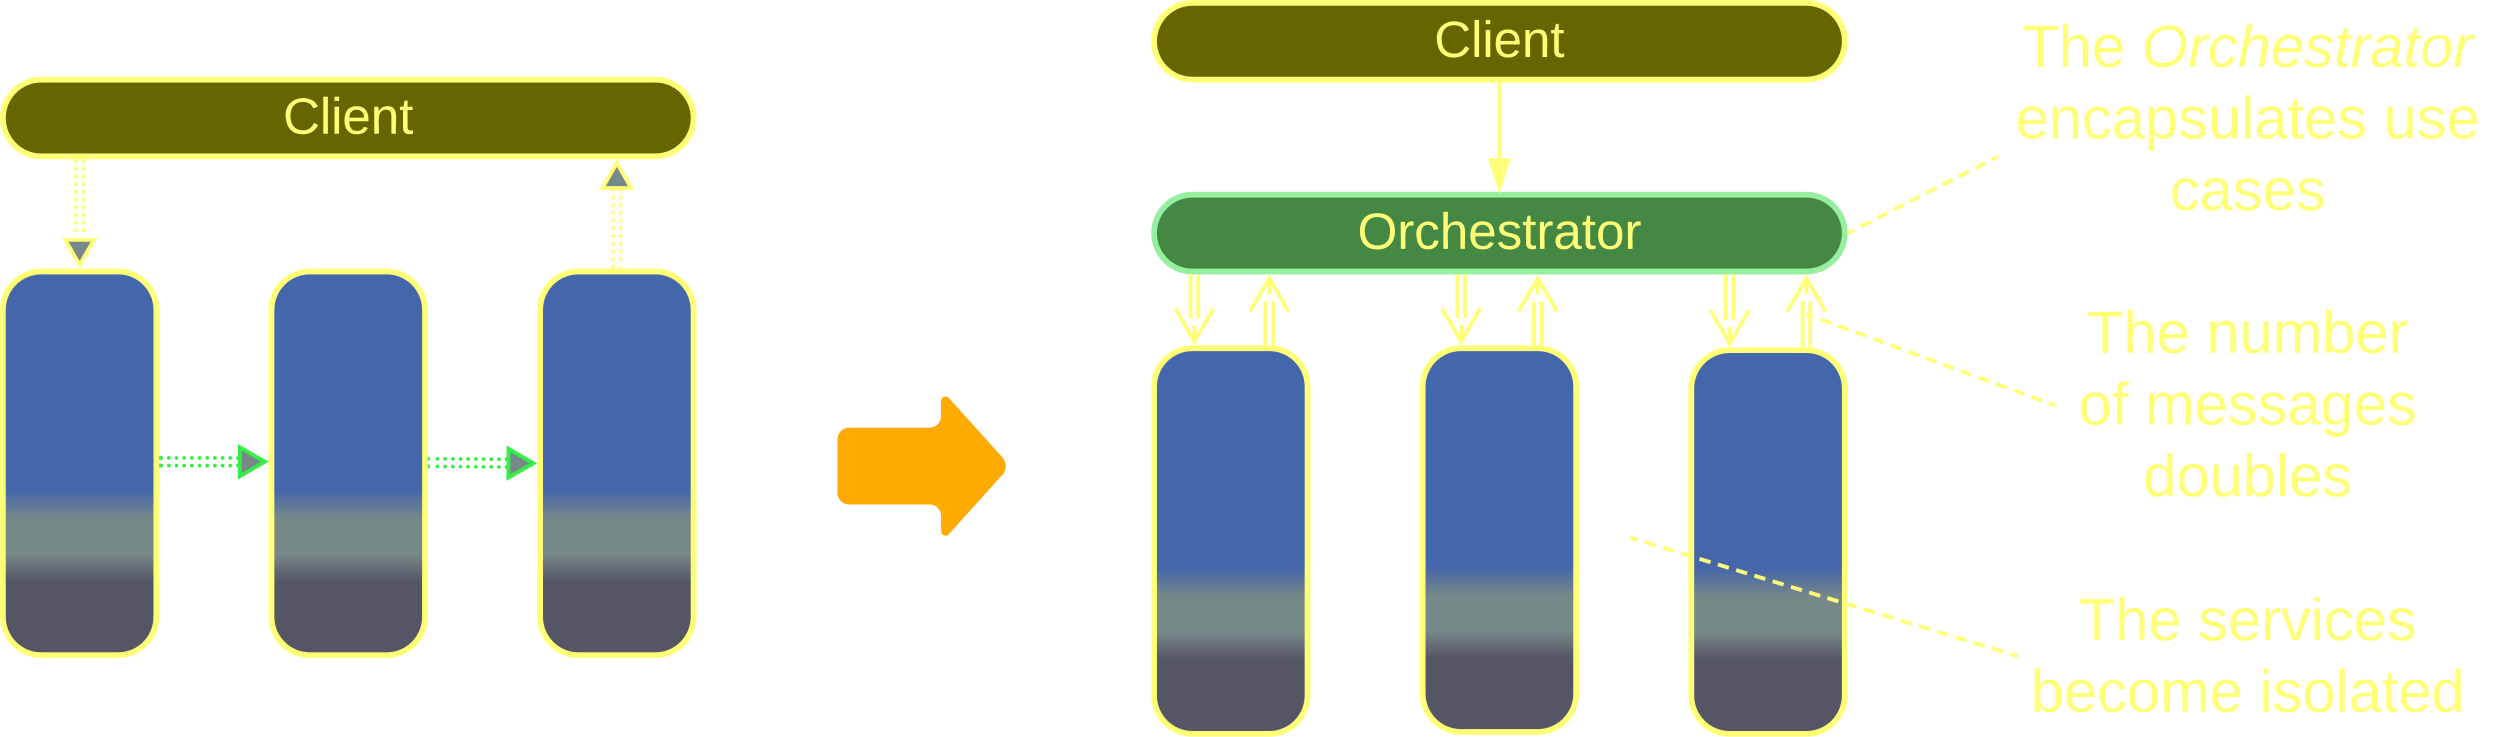
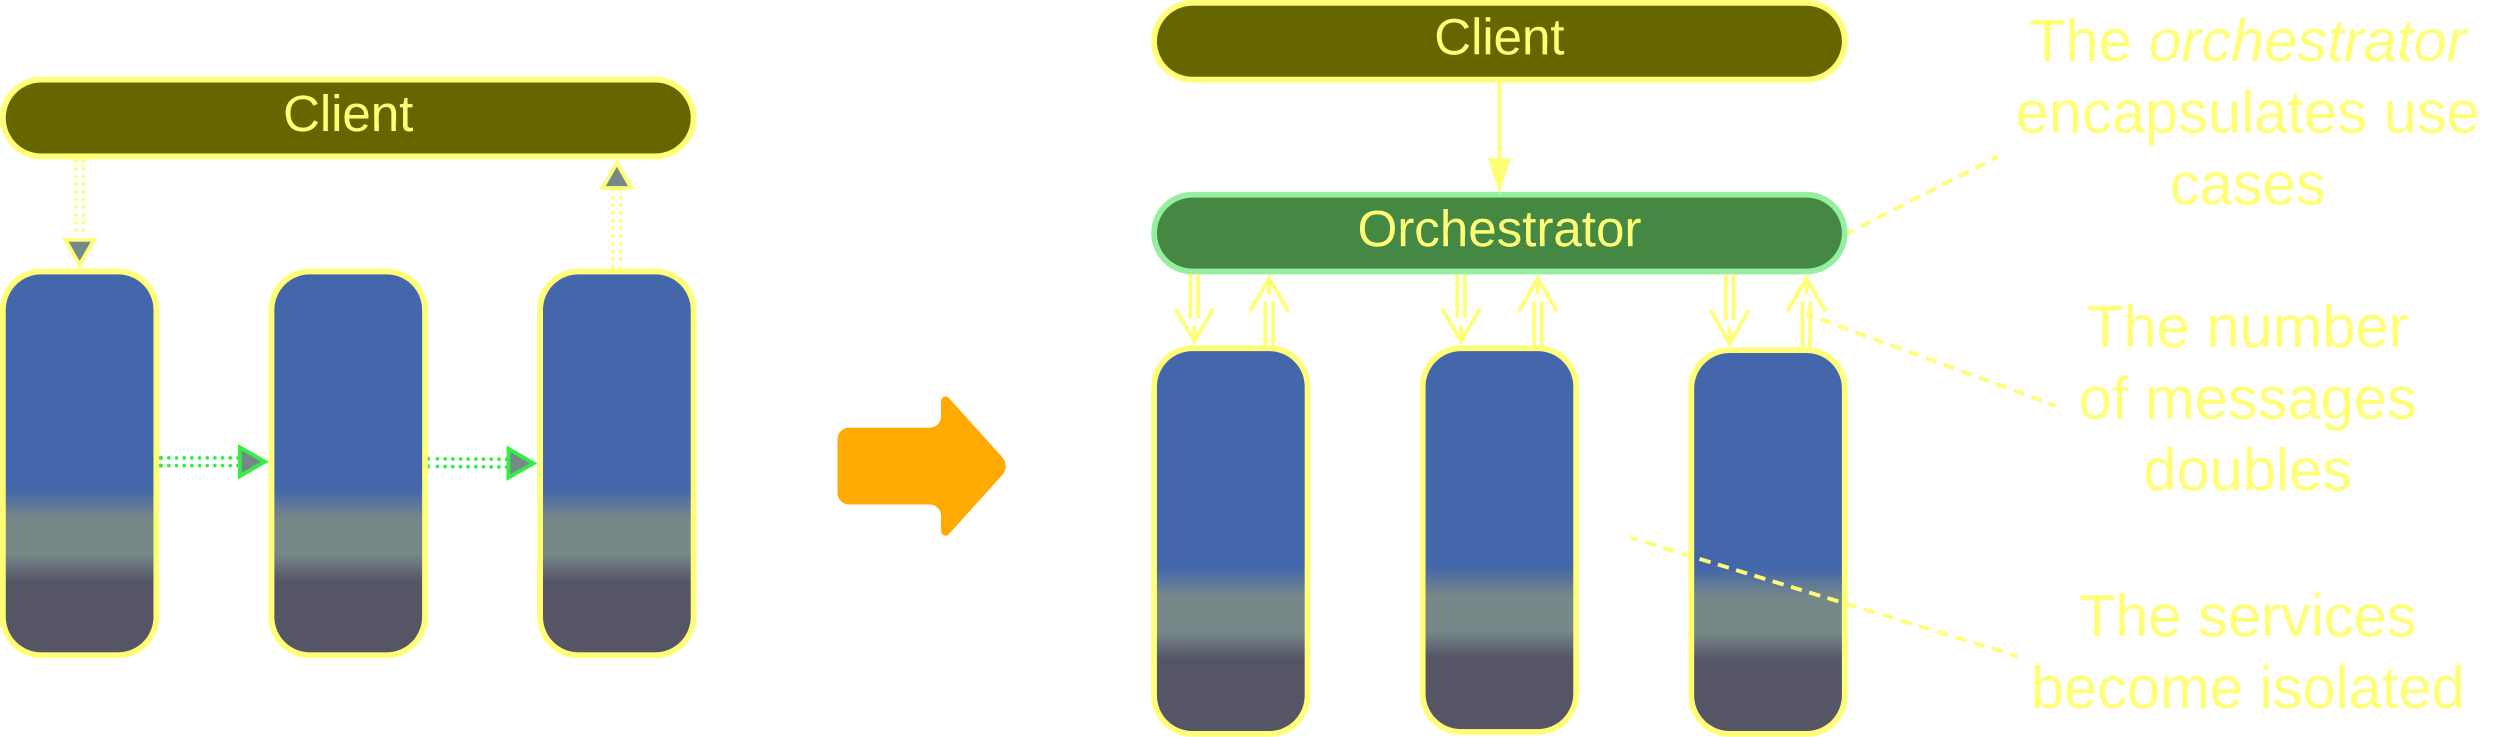
<svg xmlns="http://www.w3.org/2000/svg" xmlns:ns1="lucid" xmlns:xlink="http://www.w3.org/1999/xlink" width="1303" height="384">
  <g transform="translate(-158.5 -418.5)" ns1:page-tab-id="0_0">
    <path d="M595 647.42a6 6 0 0 1 6-6h42a6 6 0 0 0 6-6v-8a2.3 2.3 0 0 1 4-1.54l28 31.08a6.67 6.67 0 0 1 0 8.92l-28 31.08a2.3 2.3 0 0 1-4-1.54v-8a6 6 0 0 0-6-6h-42a6 6 0 0 1-6-6z" fill="#fa0" />
-     <path d="M1200 426a6 6 0 0 1 6-6h248a6 6 0 0 1 6 6v108a6 6 0 0 1-6 6h-248a6 6 0 0 1-6-6z" stroke="#ff7" stroke-opacity="0" stroke-width="3" fill="#788" fill-opacity="0" />
-     <use xlink:href="#a" transform="matrix(1,0,0,1,1205,425) translate(7.641975 28.32639)" />
-     <use xlink:href="#b" transform="matrix(1,0,0,1,1205,425) translate(69.77778 28.32639)" />
-     <use xlink:href="#c" transform="matrix(1,0,0,1,1205,425) translate(4.055556 65.65972)" />
-     <use xlink:href="#d" transform="matrix(1,0,0,1,1205,425) translate(195.821 65.65972)" />
-     <use xlink:href="#e" transform="matrix(1,0,0,1,1205,425) translate(84.38272 102.9931)" />
+     <path d="M1200 426a6 6 0 0 1 6-6h248a6 6 0 0 1 6 6v108a6 6 0 0 1-6 6h-248a6 6 0 0 1-6-6z" fill="none" />
+     <use xlink:href="#a" transform="matrix(1,0,0,1,1205,425) translate(11.09877 25.31858)" />
+     <use xlink:href="#b" transform="matrix(1,0,0,1,1205,425) translate(73.23457 25.31858)" />
+     <use xlink:href="#c" transform="matrix(1,0,0,1,1205,425) translate(4.055556 62.65191)" />
+     <use xlink:href="#d" transform="matrix(1,0,0,1,1205,425) translate(195.821 62.65191)" />
+     <use xlink:href="#e" transform="matrix(1,0,0,1,1205,425) translate(84.38272 99.98524)" />
    <path d="M160 580a20 20 0 0 1 20-20h40a20 20 0 0 1 20 20v160a20 20 0 0 1-20 20h-40a20 20 0 0 1-20-20z" stroke="#ff7" stroke-width="3" fill="url(#f)" />
    <path d="M300 580a20 20 0 0 1 20-20h40a20 20 0 0 1 20 20v160a20 20 0 0 1-20 20h-40a20 20 0 0 1-20-20z" stroke="#ff7" stroke-width="3" fill="url(#g)" />
    <path d="M440 580a20 20 0 0 1 20-20h40a20 20 0 0 1 20 20v160a20 20 0 0 1-20 20h-40a20 20 0 0 1-20-20z" stroke="#ff7" stroke-width="3" fill="url(#h)" />
    <path d="M281.5 661.18a1 1 0 0 1 1-1 1 1 0 0 1 1 1 1 1 0 0 1-1 1 1 1 0 0 1-1-1v-.02m-4 .02a1 1 0 0 1 1-1 1 1 0 0 1 1 1 1 1 0 0 1-1 1 1 1 0 0 1-1-1v-.02m-4 .02a1 1 0 0 1 1-1 1 1 0 0 1 1 1 1 1 0 0 1-1 1 1 1 0 0 1-1-1v-.02m-4 .02a1 1 0 0 1 1-1 1 1 0 0 1 1 1 1 1 0 0 1-1 1 1 1 0 0 1-1-1v-.02m-4 .02a1 1 0 0 1 1-1 1 1 0 0 1 1 1 1 1 0 0 1-1 1 1 1 0 0 1-1-1v-.02m-4 .02a1 1 0 0 1 1-1 1 1 0 0 1 1 1 1 1 0 0 1-1 1 1 1 0 0 1-1-1v-.02m-4 .02a1 1 0 0 1 1-1 1 1 0 0 1 1 1 1 1 0 0 1-1 1 1 1 0 0 1-1-1v-.02m-4 .02a1 1 0 0 1 1-1 1 1 0 0 1 1 1 1 1 0 0 1-1 1 1 1 0 0 1-1-1v-.02m-4 .02a1 1 0 0 1 1-1 1 1 0 0 1 1 1 1 1 0 0 1-1 1 1 1 0 0 1-1-1v-.02m-4 .02a1 1 0 0 1 1-1 1 1 0 0 1 1 1 1 1 0 0 1-1 1 1 1 0 0 1-1-1v-.02m-4 .02a1 1 0 0 1 1-1 1 1 0 0 1 1 1 1 1 0 0 1-1 1 1 1 0 0 1-1-1v-.02M281.5 657.18a1 1 0 0 1 1-1 1 1 0 0 1 1 1 1 1 0 0 1-1 1 1 1 0 0 1-1-1v-.02m-4 .02a1 1 0 0 1 1-1 1 1 0 0 1 1 1 1 1 0 0 1-1 1 1 1 0 0 1-1-1v-.02m-4 .02a1 1 0 0 1 1-1 1 1 0 0 1 1 1 1 1 0 0 1-1 1 1 1 0 0 1-1-1v-.02m-4 .02a1 1 0 0 1 1-1 1 1 0 0 1 1 1 1 1 0 0 1-1 1 1 1 0 0 1-1-1v-.02m-4 .02a1 1 0 0 1 1-1 1 1 0 0 1 1 1 1 1 0 0 1-1 1 1 1 0 0 1-1-1v-.02m-4 .02a1 1 0 0 1 1-1 1 1 0 0 1 1 1 1 1 0 0 1-1 1 1 1 0 0 1-1-1v-.02m-4 .02a1 1 0 0 1 1-1 1 1 0 0 1 1 1 1 1 0 0 1-1 1 1 1 0 0 1-1-1v-.02m-4 .02a1 1 0 0 1 1-1 1 1 0 0 1 1 1 1 1 0 0 1-1 1 1 1 0 0 1-1-1v-.02m-4 .02a1 1 0 0 1 1-1 1 1 0 0 1 1 1 1 1 0 0 1-1 1 1 1 0 0 1-1-1v-.02m-4 .02a1 1 0 0 1 1-1 1 1 0 0 1 1 1 1 1 0 0 1-1 1 1 1 0 0 1-1-1v-.02m-4 .02a1 1 0 0 1 1-1 1 1 0 0 1 1 1 1 1 0 0 1-1 1 1 1 0 0 1-1-1v-.02" fill="#3e4" />
    <path d="M296.5 659.17l-13 7.5v-15z" stroke="#3e4" stroke-width="2" fill="#788" />
    <path d="M242.53 662.14h-1.03v-1.95h1.03zM242.53 658.14h-1.03v-1.95h1.03z" stroke="#3e4" stroke-width=".05" fill="#3e4" />
    <path d="M421.5 661.9v-.02a1 1 0 0 1 1-1 1 1 0 0 1 1 1 1 1 0 0 1-1 1 1 1 0 0 1-1-1m-4-.02a1 1 0 0 1 1-1 1 1 0 0 1 1 1 1 1 0 0 1-1 1 1 1 0 0 1-1-1v-.02m-4 0v-.02a1 1 0 0 1 1-1 1 1 0 0 1 1 1 1 1 0 0 1-1 1 1 1 0 0 1-1-1m-4-.02a1 1 0 0 1 1-1 1 1 0 0 1 1 1 1 1 0 0 1-1 1 1 1 0 0 1-1-1v-.02m-4 0a1 1 0 0 1 1-1 1 1 0 0 1 1 1 1 1 0 0 1-1 1 1 1 0 0 1-1-1v-.02m-4 0v-.02a1 1 0 0 1 1-1 1 1 0 0 1 1 1 1 1 0 0 1-1 1 1 1 0 0 1-1-1m-4-.02a1 1 0 0 1 1-1 1 1 0 0 1 1 1 1 1 0 0 1-1 1 1 1 0 0 1-1-1v-.02m-4 0v-.02a1 1 0 0 1 1-1 1 1 0 0 1 1 1 1 1 0 0 1-1 1 1 1 0 0 1-1-1m-4-.02a1 1 0 0 1 1-1 1 1 0 0 1 1 1 1 1 0 0 1-1 1 1 1 0 0 1-1-1v-.02m-4 0v-.02a1 1 0 0 1 1-1 1 1 0 0 1 1 1 1 1 0 0 1-1 1 1 1 0 0 1-1-1M421.52 657.9v-.02a1 1 0 0 1 1-1 1 1 0 0 1 1 1 1 1 0 0 1-1 1 1 1 0 0 1-1-1m-4-.02a1 1 0 0 1 1-1 1 1 0 0 1 1 1 1 1 0 0 1-1 1 1 1 0 0 1-1-1v-.02m-4 0v-.02a1 1 0 0 1 1-1 1 1 0 0 1 1 1 1 1 0 0 1-1 1 1 1 0 0 1-1-1m-4-.02a1 1 0 0 1 1-1 1 1 0 0 1 1 1 1 1 0 0 1-1 1 1 1 0 0 1-1-1m-4-.02a1 1 0 0 1 1-1 1 1 0 0 1 1 1 1 1 0 0 1-1 1 1 1 0 0 1-1-1v-.02m-4 0v-.02a1 1 0 0 1 1-1 1 1 0 0 1 1 1 1 1 0 0 1-1 1 1 1 0 0 1-1-1m-4-.02a1 1 0 0 1 1-1 1 1 0 0 1 1 1 1 1 0 0 1-1 1 1 1 0 0 1-1-1v-.02m-4 0v-.02a1 1 0 0 1 1-1 1 1 0 0 1 1 1 1 1 0 0 1-1 1 1 1 0 0 1-1-1m-4-.02a1 1 0 0 1 1-1 1 1 0 0 1 1 1 1 1 0 0 1-1 1 1 1 0 0 1-1-1v-.02m-4 0v-.02a1 1 0 0 1 1-1 1 1 0 0 1 1 1 1 1 0 0 1-1 1 1 1 0 0 1-1-1" fill="#3e4" />
    <path d="M436.5 660l-13.05 7.4.12-15z" stroke="#3e4" stroke-width="2" fill="#788" />
    <path d="M382.52 660.6l-.02 1.96h-1v-1.95zM382.55 656.6l-.02 1.96h-1.03v-1.95z" stroke="#3e4" stroke-width=".05" fill="#3e4" />
    <path d="M760 620a20 20 0 0 1 20-20h40a20 20 0 0 1 20 20v161a20 20 0 0 1-20 20h-40a20 20 0 0 1-20-20z" stroke="#ff7" stroke-width="3" fill="url(#i)" />
    <path d="M900 620a20 20 0 0 1 20-20h40a20 20 0 0 1 20 20v160a20 20 0 0 1-20 20h-40a20 20 0 0 1-20-20z" stroke="#ff7" stroke-width="3" fill="url(#j)" />
    <path d="M1040 621a20 20 0 0 1 20-20h40a20 20 0 0 1 20 20v160a20 20 0 0 1-20 20h-40a20 20 0 0 1-20-20z" stroke="#ff7" stroke-width="3" fill="url(#k)" />
    <path d="M760 540a20 20 0 0 1 20-20h320a20 20 0 0 1 20 20 20 20 0 0 1-20 20H780a20 20 0 0 1-20-20z" stroke="#95ef9e" stroke-width="3" fill="#484" />
-     <use xlink:href="#l" transform="matrix(1,0,0,1,765,525) translate(101.042 23.20833)" />
+     <use xlink:href="#l" transform="matrix(1,0,0,1,765,525) translate(101.042 21.80208)" />
    <path d="M1122.4 539.55l2.55-1.3m3.4-1.75l5.13-2.6m3.4-1.74l5.12-2.6m3.4-1.74l5.12-2.6m3.4-1.75l5.13-2.6m3.4-1.74l5.12-2.6m3.4-1.74l5.13-2.62m3.4-1.74l5.12-2.6m3.4-1.74l5.12-2.6m3.4-1.74l2.57-1.3" stroke="#ff7" stroke-width="2" fill="none" />
    <path d="M1122.86 540.4l-1.44.74.1-1.14-.1-1.05.56-.28zM1200 501.1l-.47.23-.9-1.73 1.37-.7z" stroke="#ff7" stroke-width=".05" fill="#ff7" />
    <path d="M160 480a20 20 0 0 1 20-20h320a20 20 0 0 1 20 20 20 20 0 0 1-20 20H180a20 20 0 0 1-20-20z" stroke="#ff7" stroke-width="3" fill="#660" />
-     <use xlink:href="#m" transform="matrix(1,0,0,1,165,465) translate(141.042 23.20833)" />
+     <use xlink:href="#m" transform="matrix(1,0,0,1,165,465) translate(141.042 21.80208)" />
    <path d="M760 440a20 20 0 0 1 20-20h320a20 20 0 0 1 20 20 20 20 0 0 1-20 20H780a20 20 0 0 1-20-20z" stroke="#ff7" stroke-width="3" fill="#660" />
-     <use xlink:href="#m" transform="matrix(1,0,0,1,765,425) translate(141.042 23.20833)" />
+     <use xlink:href="#m" transform="matrix(1,0,0,1,765,425) translate(141.042 21.80208)" />
    <path d="M940 501v-38.5" stroke="#ff7" stroke-width="2" fill="none" />
    <path d="M940 516.26L935.37 502h9.26z" stroke="#ff7" stroke-width="2" fill="#ff7" />
    <path d="M940.98 462.53H939v-1.03H941z" stroke="#ff7" stroke-width=".05" fill="#ff7" />
    <path d="M779.02 584.34L779 562.5M783.02 584.34L783 562.5M791 579.17l-9.97 17.33-10-17.3m10 17.3V588" stroke="#ff7" stroke-width="2" fill="none" />
    <path d="M779.94 561.5h.03v1.03h-1.94v-1.18zM783.98 562.52h-1.95v-1.02h1.95z" stroke="#ff7" stroke-width=".05" fill="#ff7" />
-     <path d="M1210 726a6 6 0 0 1 6-6h228a6 6 0 0 1 6 6v69a6 6 0 0 1-6 6h-228a6 6 0 0 1-6-6z" stroke="#ff7" stroke-opacity="0" stroke-width="3" fill="#788" fill-opacity="0" />
-     <use xlink:href="#n" transform="matrix(1,0,0,1,1215,725) translate(26.98148 27.13889)" />
-     <use xlink:href="#o" transform="matrix(1,0,0,1,1215,725) translate(89.11728 27.13889)" />
-     <use xlink:href="#p" transform="matrix(1,0,0,1,1215,725) translate(1.919753 64.47222)" />
-     <use xlink:href="#q" transform="matrix(1,0,0,1,1215,725) translate(121.0926 64.47222)" />
+     <path d="M1210 726a6 6 0 0 1 6-6h228a6 6 0 0 1 6 6v69a6 6 0 0 1-6 6h-228a6 6 0 0 1-6-6z" fill="none" />
+     <use xlink:href="#n" transform="matrix(1,0,0,1,1215,725) translate(26.98148 25.17014)" />
+     <use xlink:href="#o" transform="matrix(1,0,0,1,1215,725) translate(89.11728 25.17014)" />
+     <use xlink:href="#p" transform="matrix(1,0,0,1,1215,725) translate(1.919753 62.50347)" />
+     <use xlink:href="#q" transform="matrix(1,0,0,1,1215,725) translate(121.0926 62.50347)" />
    <path d="M1009.1 699l2.86.9m3.8 1.15l5.73 1.75m3.8 1.17l5.7 1.74m3.8 1.18l5.73 1.75m3.8 1.16l5.72 1.74m3.8 1.17l5.72 1.76m3.8 1.16l5.72 1.75m3.8 1.17l5.7 1.74m3.82 1.17l5.7 1.75m3.82 1.16l5.7 1.75m3.82 1.18l5.7 1.75m3.82 1.16l5.7 1.74m3.82 1.17l5.7 1.75m3.82 1.17l5.7 1.75m3.82 1.16l5.72 1.75m3.8 1.17l5.72 1.75m3.8 1.16l5.72 1.75m3.8 1.18l5.72 1.75m3.8 1.16l5.72 1.74m3.8 1.16l5.72 1.75m3.8 1.17l5.72 1.75m3.8 1.16l2.86.88M1009.13 699.02l-.98-.3" stroke="#ff7" stroke-width="2" fill="none" />
    <path d="M1210 759.48v2.04l-1.27-.4.58-1.85z" stroke="#ff7" stroke-width=".05" fill="#ff7" />
    <path d="M201 502.5a1 1 0 0 1 1-1 1 1 0 0 1 1 1 1 1 0 0 1-1 1 1 1 0 0 1-1-1m0 4a1 1 0 0 1 1-1 1 1 0 0 1 1 1 1 1 0 0 1-1 1 1 1 0 0 1-1-1m0 4a1 1 0 0 1 1-1 1 1 0 0 1 1 1 1 1 0 0 1-1 1 1 1 0 0 1-1-1m0 4a1 1 0 0 1 1-1 1 1 0 0 1 1 1 1 1 0 0 1-1 1 1 1 0 0 1-1-1m0 4a1 1 0 0 1 1-1 1 1 0 0 1 1 1 1 1 0 0 1-1 1 1 1 0 0 1-1-1m0 4a1 1 0 0 1 1-1 1 1 0 0 1 1 1 1 1 0 0 1-1 1 1 1 0 0 1-1-1m0 4.02a1 1 0 0 1 1-1 1 1 0 0 1 1 1 1 1 0 0 1-1 1 1 1 0 0 1-1-1v-.02m0 4.02a1 1 0 0 1 1-1 1 1 0 0 1 1 1 1 1 0 0 1-1 1 1 1 0 0 1-1-1v-.02m0 4.02a1 1 0 0 1 1-1 1 1 0 0 1 1 1 1 1 0 0 1-1 1 1 1 0 0 1-1-1v-.02m0 4.02a1 1 0 0 1 1-1 1 1 0 0 1 1 1 1 1 0 0 1-1 1 1 1 0 0 1-1-1v-.02M197 502.5a1 1 0 0 1 1-1 1 1 0 0 1 1 1 1 1 0 0 1-1 1 1 1 0 0 1-1-1m0 4a1 1 0 0 1 1-1 1 1 0 0 1 1 1 1 1 0 0 1-1 1 1 1 0 0 1-1-1m0 4a1 1 0 0 1 1-1 1 1 0 0 1 1 1 1 1 0 0 1-1 1 1 1 0 0 1-1-1m0 4a1 1 0 0 1 1-1 1 1 0 0 1 1 1 1 1 0 0 1-1 1 1 1 0 0 1-1-1m0 4a1 1 0 0 1 1-1 1 1 0 0 1 1 1 1 1 0 0 1-1 1 1 1 0 0 1-1-1m0 4a1 1 0 0 1 1-1 1 1 0 0 1 1 1 1 1 0 0 1-1 1 1 1 0 0 1-1-1m0 4.02a1 1 0 0 1 1-1 1 1 0 0 1 1 1 1 1 0 0 1-1 1 1 1 0 0 1-1-1v-.02m0 4.02a1 1 0 0 1 1-1 1 1 0 0 1 1 1 1 1 0 0 1-1 1 1 1 0 0 1-1-1v-.02m0 4.02a1 1 0 0 1 1-1 1 1 0 0 1 1 1 1 1 0 0 1-1 1 1 1 0 0 1-1-1v-.02m0 4.02a1 1 0 0 1 1-1 1 1 0 0 1 1 1 1 1 0 0 1-1 1 1 1 0 0 1-1-1v-.02" fill="#ff7" />
    <path d="M202.97 502.53h-1.94v-1.03h1.94zM198.97 502.53h-1.94v-1.03h1.94z" stroke="#ff7" stroke-width=".05" fill="#ff7" />
    <path d="M200 556.5l-7.5-13h15z" stroke="#ff7" stroke-width="2" fill="#788" />
    <path d="M481 517.5a1 1 0 0 1 1-1 1 1 0 0 1 1 1 1 1 0 0 1-1 1 1 1 0 0 1-1-1v-.02m0 4.02a1 1 0 0 1 1-1 1 1 0 0 1 1 1 1 1 0 0 1-1 1 1 1 0 0 1-1-1v-.02m0 4.02a1 1 0 0 1 1-1 1 1 0 0 1 1 1 1 1 0 0 1-1 1 1 1 0 0 1-1-1v-.02m0 4.02a1 1 0 0 1 1-1 1 1 0 0 1 1 1 1 1 0 0 1-1 1 1 1 0 0 1-1-1v-.02m0 4.02a1 1 0 0 1 1-1 1 1 0 0 1 1 1 1 1 0 0 1-1 1 1 1 0 0 1-1-1v-.02m0 4.02a1 1 0 0 1 1-1 1 1 0 0 1 1 1 1 1 0 0 1-1 1 1 1 0 0 1-1-1m0 4a1 1 0 0 1 1-1 1 1 0 0 1 1 1 1 1 0 0 1-1 1 1 1 0 0 1-1-1m0 4a1 1 0 0 1 1-1 1 1 0 0 1 1 1 1 1 0 0 1-1 1 1 1 0 0 1-1-1m0 4a1 1 0 0 1 1-1 1 1 0 0 1 1 1 1 1 0 0 1-1 1 1 1 0 0 1-1-1m0 4a1 1 0 0 1 1-1 1 1 0 0 1 1 1 1 1 0 0 1-1 1 1 1 0 0 1-1-1M477 517.5a1 1 0 0 1 1-1 1 1 0 0 1 1 1 1 1 0 0 1-1 1 1 1 0 0 1-1-1v-.02m0 4.02a1 1 0 0 1 1-1 1 1 0 0 1 1 1 1 1 0 0 1-1 1 1 1 0 0 1-1-1v-.02m0 4.02a1 1 0 0 1 1-1 1 1 0 0 1 1 1 1 1 0 0 1-1 1 1 1 0 0 1-1-1v-.02m0 4.02a1 1 0 0 1 1-1 1 1 0 0 1 1 1 1 1 0 0 1-1 1 1 1 0 0 1-1-1v-.02m0 4.02a1 1 0 0 1 1-1 1 1 0 0 1 1 1 1 1 0 0 1-1 1 1 1 0 0 1-1-1v-.02m0 4.02a1 1 0 0 1 1-1 1 1 0 0 1 1 1 1 1 0 0 1-1 1 1 1 0 0 1-1-1m0 4a1 1 0 0 1 1-1 1 1 0 0 1 1 1 1 1 0 0 1-1 1 1 1 0 0 1-1-1m0 4a1 1 0 0 1 1-1 1 1 0 0 1 1 1 1 1 0 0 1-1 1 1 1 0 0 1-1-1m0 4a1 1 0 0 1 1-1 1 1 0 0 1 1 1 1 1 0 0 1-1 1 1 1 0 0 1-1-1m0 4a1 1 0 0 1 1-1 1 1 0 0 1 1 1 1 1 0 0 1-1 1 1 1 0 0 1-1-1m0 4a1 1 0 0 1 1-1 1 1 0 0 1 1 1 1 1 0 0 1-1 1 1 1 0 0 1-1-1" fill="#ff7" />
    <path d="M480 503.5l7.5 13h-15z" stroke="#ff7" stroke-width="2" fill="#788" />
    <path d="M482.98 557.47v1.03h-1.96v-1.03zM478.98 557.47v1.03h-1.96v-1.03z" stroke="#ff7" stroke-width=".05" fill="#ff7" />
    <path d="M918.02 584.34L918 562.5M922.02 584.34L922 562.5M930 579.17l-9.97 17.33-10-17.3m10 17.3V588" stroke="#ff7" stroke-width="2" fill="none" />
    <path d="M918.98 562.53h-1.95v-1.03h1.95zM922.98 562.52h-1.95v-1.02h1.95z" stroke="#ff7" stroke-width=".05" fill="#ff7" />
    <path d="M1058.02 585.34l-.02-22.84M1062.02 585.34l-.02-22.84M1070.02 580.17l-10 17.33-10-17.3m10 17.3V589" stroke="#ff7" stroke-width="2" fill="none" />
    <path d="M1058.98 562.53h-1.95v-1.03h1.94zM1062.98 562.52h-1.95v-1.02h1.94z" stroke="#ff7" stroke-width=".05" fill="#ff7" />
    <path d="M817.97 597.5l.02-21.84M821.97 597.5l.02-21.84" stroke="#ff7" stroke-width="2" fill="none" />
    <path d="M818.94 597.47v1.03H817v-1.03zM822.94 597.48v1.25l-1.95-.16v-1.1z" stroke="#ff7" stroke-width=".05" fill="#ff7" />
    <path d="M809.98 580.8L820 563.5l9.98 17.33M820 563.5v8.5M957.97 597.5l.02-21.84M961.97 597.5l.02-21.84" stroke="#ff7" stroke-width="2" fill="none" />
    <path d="M958.95 597.47v1.03h-1.96v-1.03zM962.95 597.48v1.25l-1.96-.16v-1.1z" stroke="#ff7" stroke-width=".05" fill="#ff7" />
    <path d="M949.98 580.8L960 563.5l9.98 17.33M960 563.5v8.5M1097.97 598.5l.02-22.84M1101.97 598.5l.02-22.84" stroke="#ff7" stroke-width="2" fill="none" />
    <path d="M1098.94 598.47v1.03H1097v-1.03zM1102.94 598.48v1.25l-1.95-.16v-1.1z" stroke="#ff7" stroke-width=".05" fill="#ff7" />
    <path d="M1089.98 580.8l10.02-17.3 9.98 17.33M1100 563.5v8.5" stroke="#ff7" stroke-width="2" fill="none" />
-     <path d="M1230 575a6 6 0 0 1 6-6h188a6 6 0 0 1 6 6v110a6 6 0 0 1-6 6h-188a6 6 0 0 1-6-6z" stroke="#ff7" stroke-opacity="0" stroke-width="3" fill="#788" fill-opacity="0" />
+     <path d="M1230 575a6 6 0 0 1 6-6h188a6 6 0 0 1 6 6v110a6 6 0 0 1-6 6h-188a6 6 0 0 1-6-6z" fill="none" />
    <g>
-       <use xlink:href="#r" transform="matrix(1,0,0,1,1235,574) translate(11.30247 28.42014)" />
-       <use xlink:href="#s" transform="matrix(1,0,0,1,1235,574) translate(73.43827 28.42014)" />
-       <use xlink:href="#t" transform="matrix(1,0,0,1,1235,574) translate(6.895062 65.75347)" />
-       <use xlink:href="#u" transform="matrix(1,0,0,1,1235,574) translate(41.46296 65.75347)" />
-       <use xlink:href="#v" transform="matrix(1,0,0,1,1235,574) translate(40.59877 103.0868)" />
+       <use xlink:href="#r" transform="matrix(1,0,0,1,1235,574) translate(11.30247 25.3303)" />
+       <use xlink:href="#s" transform="matrix(1,0,0,1,1235,574) translate(73.43827 25.3303)" />
+       <use xlink:href="#t" transform="matrix(1,0,0,1,1235,574) translate(6.895062 62.66363)" />
+       <use xlink:href="#u" transform="matrix(1,0,0,1,1235,574) translate(41.46296 62.66363)" />
+       <use xlink:href="#v" transform="matrix(1,0,0,1,1235,574) translate(40.59877 99.99696)" />
    </g>
    <path d="M1100.92 582.6l2.75 1.02m3.66 1.35l5.5 2m3.65 1.36l5.5 2m3.65 1.36l5.5 2m3.66 1.35l5.48 2m3.66 1.36l5.5 2.02m3.65 1.35l5.5 2m3.65 1.36l5.5 2m3.65 1.36l5.5 2m3.65 1.35l5.5 2m3.65 1.36l5.5 2.02m3.66 1.35l5.5 2m3.65 1.36l5.5 2m3.66 1.36l5.5 2m3.65 1.35l2.76 1M1100.95 582.62l-.97-.35" stroke="#ff7" stroke-width="2" fill="none" />
    <path d="M1230 628.96v2.08l-1.3-.48.67-1.83z" stroke="#ff7" stroke-width=".05" fill="#ff7" />
    <defs>
      <path d="M127-220V0H93v-220H8v-28h204v28h-85" id="w" fill="#ff7" />
      <path d="M106-169C34-169 62-67 57 0H25v-261h32l-1 103c12-21 28-36 61-36 89 0 53 116 60 194h-32v-121c2-32-8-49-39-48" id="x" fill="#ff7" />
      <path d="M100-194c63 0 86 42 84 106H49c0 40 14 67 53 68 26 1 43-12 49-29l28 8c-11 28-37 45-77 45C44 4 14-33 15-96c1-61 26-98 85-98zm52 81c6-60-76-77-97-28-3 7-6 17-6 28h103" id="y" fill="#ff7" />
      <g id="a">
        <use transform="matrix(0.08641975,0,0,0.08641975,0,0)" xlink:href="#w" />
        <use transform="matrix(0.08641975,0,0,0.08641975,18.92593,0)" xlink:href="#x" />
        <use transform="matrix(0.08641975,0,0,0.08641975,36.20988,0)" xlink:href="#y" />
      </g>
-       <path d="M20-101c0-91 52-143 145-150 126-9 127 168 53 223-23 17-55 32-93 32C57 4 20-33 20-101zm216-33c5-57-18-91-73-90-77 1-110 51-110 125 0 49 23 75 73 75 72-1 104-45 110-110" id="z" fill="#ff7" />
+       <path d="M30-147c31-64 166-65 159 27C183-49 158 1 86 4 9 8 1-88 30-147zM88-20c53 0 68-48 68-100 0-31-11-51-44-50-52 1-68 46-68 97 0 32 13 53 44 53" id="z" fill="#ff7" />
      <path d="M66-151c12-25 30-51 66-40l-6 26C45-176 58-65 38 0H6l36-190h30" id="A" fill="#ff7" />
      <path d="M44-68c0 29 11 47 38 47 30 0 42-19 51-41l28 9C148-21 126 4 82 4 31 4 10-29 12-85c3-77 74-140 146-93 12 8 15 23 18 40l-31 5c-1-22-13-36-36-36-52 0-65 49-65 101" id="B" fill="#ff7" />
      <path d="M67-158c15-20 31-36 64-36 94 0 33 127 27 194h-32l25-140c3-38-53-32-70-12C52-117 51-51 37 0H6l51-261h31" id="C" fill="#ff7" />
      <path d="M111-194c62-3 86 47 72 106H45c-7 38 6 69 45 68 27-1 43-14 53-32l24 11C152-15 129 4 87 4 38 3 12-23 12-71c0-70 32-119 99-123zm44 81c14-66-71-72-95-28-4 8-8 17-11 28h106" id="D" fill="#ff7" />
      <path d="M55-144c13 50 104 24 104 88C159 21 15 23 1-39l26-10c6 40 102 42 102-4-13-50-104-23-104-87 0-71 143-71 148-8l-29 4c-5-35-85-37-89 0" id="E" fill="#ff7" />
      <path d="M51-54c-9 22 5 41 31 30L79-1C43 14 10-4 19-52l22-115H19l5-23h22l19-43h21l-9 43h35l-4 23H73" id="F" fill="#ff7" />
      <path d="M165-48c-4 18 1 34 23 27l-3 20c-29 8-62 0-52-35h-2C116-14 99 4 63 4 30 4 8-16 8-49c0-68 71-67 138-67 10-26 0-56-31-54-26 1-42 9-47 31l-32-5c8-67 160-71 144 15-5 28-9 54-15 81zM42-50c3 52 80 24 89-6 7-12 7-24 11-38-47 1-103-4-100 44" id="G" fill="#ff7" />
-       <path d="M30-147c31-64 166-65 159 27C183-49 158 1 86 4 9 8 1-88 30-147zM88-20c53 0 68-48 68-100 0-31-11-51-44-50-52 1-68 46-68 97 0 32 13 53 44 53" id="H" fill="#ff7" />
      <g id="b">
        <use transform="matrix(0.08641975,0,0,0.08641975,0,0)" xlink:href="#z" />
-         <use transform="matrix(0.08641975,0,0,0.08641975,24.19753,0)" xlink:href="#A" />
-         <use transform="matrix(0.08641975,0,0,0.08641975,34.48148,0)" xlink:href="#B" />
-         <use transform="matrix(0.08641975,0,0,0.08641975,50.03704,0)" xlink:href="#C" />
-         <use transform="matrix(0.08641975,0,0,0.08641975,67.32099,0)" xlink:href="#D" />
-         <use transform="matrix(0.08641975,0,0,0.08641975,84.60494,0)" xlink:href="#E" />
-         <use transform="matrix(0.08641975,0,0,0.08641975,100.1605,0)" xlink:href="#F" />
-         <use transform="matrix(0.08641975,0,0,0.08641975,108.8025,0)" xlink:href="#A" />
-         <use transform="matrix(0.08641975,0,0,0.08641975,119.0864,0)" xlink:href="#G" />
-         <use transform="matrix(0.08641975,0,0,0.08641975,136.3704,0)" xlink:href="#F" />
-         <use transform="matrix(0.08641975,0,0,0.08641975,145.0123,0)" xlink:href="#H" />
-         <use transform="matrix(0.08641975,0,0,0.08641975,162.2963,0)" xlink:href="#A" />
-       </g>
-       <path d="M117-194c89-4 53 116 60 194h-32v-121c0-31-8-49-39-48C34-167 62-67 57 0H25l-1-190h30c1 10-1 24 2 32 11-22 29-35 61-36" id="I" fill="#ff7" />
-       <path d="M96-169c-40 0-48 33-48 73s9 75 48 75c24 0 41-14 43-38l32 2c-6 37-31 61-74 61-59 0-76-41-82-99-10-93 101-131 147-64 4 7 5 14 7 22l-32 3c-4-21-16-35-41-35" id="J" fill="#ff7" />
-       <path d="M141-36C126-15 110 5 73 4 37 3 15-17 15-53c-1-64 63-63 125-63 3-35-9-54-41-54-24 1-41 7-42 31l-33-3c5-37 33-52 76-52 45 0 72 20 72 64v82c-1 20 7 32 28 27v20c-31 9-61-2-59-35zM48-53c0 20 12 33 32 33 41-3 63-29 60-74-43 2-92-5-92 41" id="K" fill="#ff7" />
-       <path d="M115-194c55 1 70 41 70 98S169 2 115 4C84 4 66-9 55-30l1 105H24l-1-265h31l2 30c10-21 28-34 59-34zm-8 174c40 0 45-34 45-75s-6-73-45-74c-42 0-51 32-51 76 0 43 10 73 51 73" id="L" fill="#ff7" />
-       <path d="M135-143c-3-34-86-38-87 0 15 53 115 12 119 90S17 21 10-45l28-5c4 36 97 45 98 0-10-56-113-15-118-90-4-57 82-63 122-42 12 7 21 19 24 35" id="M" fill="#ff7" />
-       <path d="M84 4C-5 8 30-112 23-190h32v120c0 31 7 50 39 49 72-2 45-101 50-169h31l1 190h-30c-1-10 1-25-2-33-11 22-28 36-60 37" id="N" fill="#ff7" />
-       <path d="M24 0v-261h32V0H24" id="O" fill="#ff7" />
-       <path d="M59-47c-2 24 18 29 38 22v24C64 9 27 4 27-40v-127H5v-23h24l9-43h21v43h35v23H59v120" id="P" fill="#ff7" />
+         <use transform="matrix(0.08641975,0,0,0.08641975,17.28395,0)" xlink:href="#A" />
+         <use transform="matrix(0.08641975,0,0,0.08641975,27.5679,0)" xlink:href="#B" />
+         <use transform="matrix(0.08641975,0,0,0.08641975,43.12346,0)" xlink:href="#C" />
+         <use transform="matrix(0.08641975,0,0,0.08641975,60.40741,0)" xlink:href="#D" />
+         <use transform="matrix(0.08641975,0,0,0.08641975,77.69136,0)" xlink:href="#E" />
+         <use transform="matrix(0.08641975,0,0,0.08641975,93.24691,0)" xlink:href="#F" />
+         <use transform="matrix(0.08641975,0,0,0.08641975,101.8889,0)" xlink:href="#A" />
+         <use transform="matrix(0.08641975,0,0,0.08641975,112.1728,0)" xlink:href="#G" />
+         <use transform="matrix(0.08641975,0,0,0.08641975,129.4568,0)" xlink:href="#F" />
+         <use transform="matrix(0.08641975,0,0,0.08641975,138.0988,0)" xlink:href="#z" />
+         <use transform="matrix(0.08641975,0,0,0.08641975,155.3827,0)" xlink:href="#A" />
+       </g>
+       <path d="M117-194c89-4 53 116 60 194h-32v-121c0-31-8-49-39-48C34-167 62-67 57 0H25l-1-190h30c1 10-1 24 2 32 11-22 29-35 61-36" id="H" fill="#ff7" />
+       <path d="M96-169c-40 0-48 33-48 73s9 75 48 75c24 0 41-14 43-38l32 2c-6 37-31 61-74 61-59 0-76-41-82-99-10-93 101-131 147-64 4 7 5 14 7 22l-32 3c-4-21-16-35-41-35" id="I" fill="#ff7" />
+       <path d="M141-36C126-15 110 5 73 4 37 3 15-17 15-53c-1-64 63-63 125-63 3-35-9-54-41-54-24 1-41 7-42 31l-33-3c5-37 33-52 76-52 45 0 72 20 72 64v82c-1 20 7 32 28 27v20c-31 9-61-2-59-35zM48-53c0 20 12 33 32 33 41-3 63-29 60-74-43 2-92-5-92 41" id="J" fill="#ff7" />
+       <path d="M115-194c55 1 70 41 70 98S169 2 115 4C84 4 66-9 55-30l1 105H24l-1-265h31l2 30c10-21 28-34 59-34zm-8 174c40 0 45-34 45-75s-6-73-45-74c-42 0-51 32-51 76 0 43 10 73 51 73" id="K" fill="#ff7" />
+       <path d="M135-143c-3-34-86-38-87 0 15 53 115 12 119 90S17 21 10-45l28-5c4 36 97 45 98 0-10-56-113-15-118-90-4-57 82-63 122-42 12 7 21 19 24 35" id="L" fill="#ff7" />
+       <path d="M84 4C-5 8 30-112 23-190h32v120c0 31 7 50 39 49 72-2 45-101 50-169h31l1 190h-30c-1-10 1-25-2-33-11 22-28 36-60 37" id="M" fill="#ff7" />
+       <path d="M24 0v-261h32V0H24" id="N" fill="#ff7" />
+       <path d="M59-47c-2 24 18 29 38 22v24C64 9 27 4 27-40v-127H5v-23h24l9-43h21v43h35v23H59v120" id="O" fill="#ff7" />
      <g id="c">
        <use transform="matrix(0.08641975,0,0,0.08641975,0,0)" xlink:href="#y" />
-         <use transform="matrix(0.08641975,0,0,0.08641975,17.28395,0)" xlink:href="#I" />
-         <use transform="matrix(0.08641975,0,0,0.08641975,34.5679,0)" xlink:href="#J" />
-         <use transform="matrix(0.08641975,0,0,0.08641975,50.12346,0)" xlink:href="#K" />
-         <use transform="matrix(0.08641975,0,0,0.08641975,67.40741,0)" xlink:href="#L" />
-         <use transform="matrix(0.08641975,0,0,0.08641975,84.69136,0)" xlink:href="#M" />
-         <use transform="matrix(0.08641975,0,0,0.08641975,100.2469,0)" xlink:href="#N" />
-         <use transform="matrix(0.08641975,0,0,0.08641975,117.5309,0)" xlink:href="#O" />
-         <use transform="matrix(0.08641975,0,0,0.08641975,124.358,0)" xlink:href="#K" />
-         <use transform="matrix(0.08641975,0,0,0.08641975,141.642,0)" xlink:href="#P" />
+         <use transform="matrix(0.08641975,0,0,0.08641975,17.28395,0)" xlink:href="#H" />
+         <use transform="matrix(0.08641975,0,0,0.08641975,34.5679,0)" xlink:href="#I" />
+         <use transform="matrix(0.08641975,0,0,0.08641975,50.12346,0)" xlink:href="#J" />
+         <use transform="matrix(0.08641975,0,0,0.08641975,67.40741,0)" xlink:href="#K" />
+         <use transform="matrix(0.08641975,0,0,0.08641975,84.69136,0)" xlink:href="#L" />
+         <use transform="matrix(0.08641975,0,0,0.08641975,100.2469,0)" xlink:href="#M" />
+         <use transform="matrix(0.08641975,0,0,0.08641975,117.5309,0)" xlink:href="#N" />
+         <use transform="matrix(0.08641975,0,0,0.08641975,124.358,0)" xlink:href="#J" />
+         <use transform="matrix(0.08641975,0,0,0.08641975,141.642,0)" xlink:href="#O" />
        <use transform="matrix(0.08641975,0,0,0.08641975,150.284,0)" xlink:href="#y" />
-         <use transform="matrix(0.08641975,0,0,0.08641975,167.5679,0)" xlink:href="#M" />
+         <use transform="matrix(0.08641975,0,0,0.08641975,167.5679,0)" xlink:href="#L" />
      </g>
      <g id="d">
-         <use transform="matrix(0.08641975,0,0,0.08641975,0,0)" xlink:href="#N" />
-         <use transform="matrix(0.08641975,0,0,0.08641975,17.28395,0)" xlink:href="#M" />
+         <use transform="matrix(0.08641975,0,0,0.08641975,0,0)" xlink:href="#M" />
+         <use transform="matrix(0.08641975,0,0,0.08641975,17.28395,0)" xlink:href="#L" />
        <use transform="matrix(0.08641975,0,0,0.08641975,32.83951,0)" xlink:href="#y" />
      </g>
      <g id="e">
-         <use transform="matrix(0.08641975,0,0,0.08641975,0,0)" xlink:href="#J" />
-         <use transform="matrix(0.08641975,0,0,0.08641975,15.55556,0)" xlink:href="#K" />
-         <use transform="matrix(0.08641975,0,0,0.08641975,32.83951,0)" xlink:href="#M" />
+         <use transform="matrix(0.08641975,0,0,0.08641975,0,0)" xlink:href="#I" />
+         <use transform="matrix(0.08641975,0,0,0.08641975,15.55556,0)" xlink:href="#J" />
+         <use transform="matrix(0.08641975,0,0,0.08641975,32.83951,0)" xlink:href="#L" />
        <use transform="matrix(0.08641975,0,0,0.08641975,48.39506,0)" xlink:href="#y" />
-         <use transform="matrix(0.08641975,0,0,0.08641975,65.67901,0)" xlink:href="#M" />
+         <use transform="matrix(0.08641975,0,0,0.08641975,65.67901,0)" xlink:href="#L" />
      </g>
      <linearGradient gradientUnits="userSpaceOnUse" id="f" x1="160" y1="760" x2="160" y2="560">
        <stop offset="19.2%" stop-color="#556" />
        <stop offset="26.45%" stop-color="#788" />
        <stop offset="35.51%" stop-color="#788" />
        <stop offset="43.12%" stop-color="#46a" />
      </linearGradient>
      <linearGradient gradientUnits="userSpaceOnUse" id="g" x1="300" y1="760" x2="300" y2="560">
        <stop offset="19.2%" stop-color="#556" />
        <stop offset="26.45%" stop-color="#788" />
        <stop offset="35.51%" stop-color="#788" />
        <stop offset="43.12%" stop-color="#46a" />
      </linearGradient>
      <linearGradient gradientUnits="userSpaceOnUse" id="h" x1="440" y1="760" x2="440" y2="560">
        <stop offset="19.2%" stop-color="#556" />
        <stop offset="26.45%" stop-color="#788" />
        <stop offset="35.51%" stop-color="#788" />
        <stop offset="43.12%" stop-color="#46a" />
      </linearGradient>
      <linearGradient gradientUnits="userSpaceOnUse" id="i" x1="760" y1="801" x2="760" y2="600">
        <stop offset="19.2%" stop-color="#556" />
        <stop offset="26.45%" stop-color="#788" />
        <stop offset="35.51%" stop-color="#788" />
        <stop offset="43.12%" stop-color="#46a" />
      </linearGradient>
      <linearGradient gradientUnits="userSpaceOnUse" id="j" x1="900" y1="800" x2="900" y2="600">
        <stop offset="19.2%" stop-color="#556" />
        <stop offset="26.45%" stop-color="#788" />
        <stop offset="35.51%" stop-color="#788" />
        <stop offset="43.12%" stop-color="#46a" />
      </linearGradient>
      <linearGradient gradientUnits="userSpaceOnUse" id="k" x1="1040" y1="801" x2="1040" y2="601">
        <stop offset="19.2%" stop-color="#556" />
        <stop offset="26.45%" stop-color="#788" />
        <stop offset="35.51%" stop-color="#788" />
        <stop offset="43.12%" stop-color="#46a" />
      </linearGradient>
-       <path d="M140-251c81 0 123 46 123 126C263-46 219 4 140 4 59 4 17-45 17-125s42-126 123-126zm0 227c63 0 89-41 89-101s-29-99-89-99c-61 0-89 39-89 99S79-25 140-24" id="Q" fill="#ff7" />
-       <path d="M114-163C36-179 61-72 57 0H25l-1-190h30c1 12-1 29 2 39 6-27 23-49 58-41v29" id="R" fill="#ff7" />
-       <path d="M100-194c62-1 85 37 85 99 1 63-27 99-86 99S16-35 15-95c0-66 28-99 85-99zM99-20c44 1 53-31 53-75 0-43-8-75-51-75s-53 32-53 75 10 74 51 75" id="S" fill="#ff7" />
+       <path d="M140-251c81 0 123 46 123 126C263-46 219 4 140 4 59 4 17-45 17-125s42-126 123-126zm0 227c63 0 89-41 89-101s-29-99-89-99c-61 0-89 39-89 99S79-25 140-24" id="P" fill="#ff7" />
+       <path d="M114-163C36-179 61-72 57 0H25l-1-190h30c1 12-1 29 2 39 6-27 23-49 58-41v29" id="Q" fill="#ff7" />
+       <path d="M100-194c62-1 85 37 85 99 1 63-27 99-86 99S16-35 15-95c0-66 28-99 85-99zM99-20c44 1 53-31 53-75 0-43-8-75-51-75s-53 32-53 75 10 74 51 75" id="R" fill="#ff7" />
      <g id="l">
-         <use transform="matrix(0.07407407,0,0,0.07407407,0,0)" xlink:href="#Q" />
-         <use transform="matrix(0.07407407,0,0,0.07407407,20.74074,0)" xlink:href="#R" />
-         <use transform="matrix(0.07407407,0,0,0.07407407,29.55556,0)" xlink:href="#J" />
+         <use transform="matrix(0.07407407,0,0,0.07407407,0,0)" xlink:href="#P" />
+         <use transform="matrix(0.07407407,0,0,0.07407407,20.74074,0)" xlink:href="#Q" />
+         <use transform="matrix(0.07407407,0,0,0.07407407,29.55556,0)" xlink:href="#I" />
        <use transform="matrix(0.07407407,0,0,0.07407407,42.88889,0)" xlink:href="#x" />
        <use transform="matrix(0.07407407,0,0,0.07407407,57.7037,0)" xlink:href="#y" />
-         <use transform="matrix(0.07407407,0,0,0.07407407,72.51852,0)" xlink:href="#M" />
-         <use transform="matrix(0.07407407,0,0,0.07407407,85.85185,0)" xlink:href="#P" />
-         <use transform="matrix(0.07407407,0,0,0.07407407,93.25926,0)" xlink:href="#R" />
-         <use transform="matrix(0.07407407,0,0,0.07407407,102.0741,0)" xlink:href="#K" />
-         <use transform="matrix(0.07407407,0,0,0.07407407,116.8889,0)" xlink:href="#P" />
-         <use transform="matrix(0.07407407,0,0,0.07407407,124.2963,0)" xlink:href="#S" />
-         <use transform="matrix(0.07407407,0,0,0.07407407,139.1111,0)" xlink:href="#R" />
-       </g>
-       <path d="M212-179c-10-28-35-45-73-45-59 0-87 40-87 99 0 60 29 101 89 101 43 0 62-24 78-52l27 14C228-24 195 4 139 4 59 4 22-46 18-125c-6-104 99-153 187-111 19 9 31 26 39 46" id="T" fill="#ff7" />
-       <path d="M24-231v-30h32v30H24zM24 0v-190h32V0H24" id="U" fill="#ff7" />
+         <use transform="matrix(0.07407407,0,0,0.07407407,72.51852,0)" xlink:href="#L" />
+         <use transform="matrix(0.07407407,0,0,0.07407407,85.85185,0)" xlink:href="#O" />
+         <use transform="matrix(0.07407407,0,0,0.07407407,93.25926,0)" xlink:href="#Q" />
+         <use transform="matrix(0.07407407,0,0,0.07407407,102.0741,0)" xlink:href="#J" />
+         <use transform="matrix(0.07407407,0,0,0.07407407,116.8889,0)" xlink:href="#O" />
+         <use transform="matrix(0.07407407,0,0,0.07407407,124.2963,0)" xlink:href="#R" />
+         <use transform="matrix(0.07407407,0,0,0.07407407,139.1111,0)" xlink:href="#Q" />
+       </g>
+       <path d="M212-179c-10-28-35-45-73-45-59 0-87 40-87 99 0 60 29 101 89 101 43 0 62-24 78-52l27 14C228-24 195 4 139 4 59 4 22-46 18-125c-6-104 99-153 187-111 19 9 31 26 39 46" id="S" fill="#ff7" />
+       <path d="M24-231v-30h32v30H24zM24 0v-190h32V0H24" id="T" fill="#ff7" />
      <g id="m">
-         <use transform="matrix(0.07407407,0,0,0.07407407,0,0)" xlink:href="#T" />
-         <use transform="matrix(0.07407407,0,0,0.07407407,19.18519,0)" xlink:href="#O" />
-         <use transform="matrix(0.07407407,0,0,0.07407407,25.03704,0)" xlink:href="#U" />
+         <use transform="matrix(0.07407407,0,0,0.07407407,0,0)" xlink:href="#S" />
+         <use transform="matrix(0.07407407,0,0,0.07407407,19.18519,0)" xlink:href="#N" />
+         <use transform="matrix(0.07407407,0,0,0.07407407,25.03704,0)" xlink:href="#T" />
        <use transform="matrix(0.07407407,0,0,0.07407407,30.88889,0)" xlink:href="#y" />
-         <use transform="matrix(0.07407407,0,0,0.07407407,45.7037,0)" xlink:href="#I" />
-         <use transform="matrix(0.07407407,0,0,0.07407407,60.51852,0)" xlink:href="#P" />
+         <use transform="matrix(0.07407407,0,0,0.07407407,45.7037,0)" xlink:href="#H" />
+         <use transform="matrix(0.07407407,0,0,0.07407407,60.51852,0)" xlink:href="#O" />
      </g>
      <g id="n">
        <use transform="matrix(0.08641975,0,0,0.08641975,0,0)" xlink:href="#w" />
        <use transform="matrix(0.08641975,0,0,0.08641975,18.92593,0)" xlink:href="#x" />
        <use transform="matrix(0.08641975,0,0,0.08641975,36.20988,0)" xlink:href="#y" />
      </g>
-       <path d="M108 0H70L1-190h34L89-25l56-165h34" id="V" fill="#ff7" />
+       <path d="M108 0H70L1-190h34L89-25l56-165h34" id="U" fill="#ff7" />
      <g id="o">
-         <use transform="matrix(0.08641975,0,0,0.08641975,0,0)" xlink:href="#M" />
+         <use transform="matrix(0.08641975,0,0,0.08641975,0,0)" xlink:href="#L" />
        <use transform="matrix(0.08641975,0,0,0.08641975,15.55556,0)" xlink:href="#y" />
-         <use transform="matrix(0.08641975,0,0,0.08641975,32.83951,0)" xlink:href="#R" />
-         <use transform="matrix(0.08641975,0,0,0.08641975,43.12346,0)" xlink:href="#V" />
-         <use transform="matrix(0.08641975,0,0,0.08641975,58.67901,0)" xlink:href="#U" />
-         <use transform="matrix(0.08641975,0,0,0.08641975,65.50617,0)" xlink:href="#J" />
+         <use transform="matrix(0.08641975,0,0,0.08641975,32.83951,0)" xlink:href="#Q" />
+         <use transform="matrix(0.08641975,0,0,0.08641975,43.12346,0)" xlink:href="#U" />
+         <use transform="matrix(0.08641975,0,0,0.08641975,58.67901,0)" xlink:href="#T" />
+         <use transform="matrix(0.08641975,0,0,0.08641975,65.50617,0)" xlink:href="#I" />
        <use transform="matrix(0.08641975,0,0,0.08641975,81.06173,0)" xlink:href="#y" />
-         <use transform="matrix(0.08641975,0,0,0.08641975,98.34568,0)" xlink:href="#M" />
-       </g>
-       <path d="M115-194c53 0 69 39 70 98 0 66-23 100-70 100C84 3 66-7 56-30L54 0H23l1-261h32v101c10-23 28-34 59-34zm-8 174c40 0 45-34 45-75 0-40-5-75-45-74-42 0-51 32-51 76 0 43 10 73 51 73" id="W" fill="#ff7" />
-       <path d="M210-169c-67 3-38 105-44 169h-31v-121c0-29-5-50-35-48C34-165 62-65 56 0H25l-1-190h30c1 10-1 24 2 32 10-44 99-50 107 0 11-21 27-35 58-36 85-2 47 119 55 194h-31v-121c0-29-5-49-35-48" id="X" fill="#ff7" />
+         <use transform="matrix(0.08641975,0,0,0.08641975,98.34568,0)" xlink:href="#L" />
+       </g>
+       <path d="M115-194c53 0 69 39 70 98 0 66-23 100-70 100C84 3 66-7 56-30L54 0H23l1-261h32v101c10-23 28-34 59-34zm-8 174c40 0 45-34 45-75 0-40-5-75-45-74-42 0-51 32-51 76 0 43 10 73 51 73" id="V" fill="#ff7" />
+       <path d="M210-169c-67 3-38 105-44 169h-31v-121c0-29-5-50-35-48C34-165 62-65 56 0H25l-1-190h30c1 10-1 24 2 32 10-44 99-50 107 0 11-21 27-35 58-36 85-2 47 119 55 194h-31v-121c0-29-5-49-35-48" id="W" fill="#ff7" />
      <g id="p">
-         <use transform="matrix(0.08641975,0,0,0.08641975,0,0)" xlink:href="#W" />
+         <use transform="matrix(0.08641975,0,0,0.08641975,0,0)" xlink:href="#V" />
        <use transform="matrix(0.08641975,0,0,0.08641975,17.28395,0)" xlink:href="#y" />
-         <use transform="matrix(0.08641975,0,0,0.08641975,34.5679,0)" xlink:href="#J" />
-         <use transform="matrix(0.08641975,0,0,0.08641975,50.12346,0)" xlink:href="#S" />
-         <use transform="matrix(0.08641975,0,0,0.08641975,67.40741,0)" xlink:href="#X" />
+         <use transform="matrix(0.08641975,0,0,0.08641975,34.5679,0)" xlink:href="#I" />
+         <use transform="matrix(0.08641975,0,0,0.08641975,50.12346,0)" xlink:href="#R" />
+         <use transform="matrix(0.08641975,0,0,0.08641975,67.40741,0)" xlink:href="#W" />
        <use transform="matrix(0.08641975,0,0,0.08641975,93.24691,0)" xlink:href="#y" />
      </g>
-       <path d="M85-194c31 0 48 13 60 33l-1-100h32l1 261h-30c-2-10 0-23-3-31C134-8 116 4 85 4 32 4 16-35 15-94c0-66 23-100 70-100zm9 24c-40 0-46 34-46 75 0 40 6 74 45 74 42 0 51-32 51-76 0-42-9-74-50-73" id="Y" fill="#ff7" />
+       <path d="M85-194c31 0 48 13 60 33l-1-100h32l1 261h-30c-2-10 0-23-3-31C134-8 116 4 85 4 32 4 16-35 15-94c0-66 23-100 70-100zm9 24c-40 0-46 34-46 75 0 40 6 74 45 74 42 0 51-32 51-76 0-42-9-74-50-73" id="X" fill="#ff7" />
      <g id="q">
-         <use transform="matrix(0.08641975,0,0,0.08641975,0,0)" xlink:href="#U" />
-         <use transform="matrix(0.08641975,0,0,0.08641975,6.82716,0)" xlink:href="#M" />
-         <use transform="matrix(0.08641975,0,0,0.08641975,22.38272,0)" xlink:href="#S" />
-         <use transform="matrix(0.08641975,0,0,0.08641975,39.66667,0)" xlink:href="#O" />
-         <use transform="matrix(0.08641975,0,0,0.08641975,46.49383,0)" xlink:href="#K" />
-         <use transform="matrix(0.08641975,0,0,0.08641975,63.77778,0)" xlink:href="#P" />
+         <use transform="matrix(0.08641975,0,0,0.08641975,0,0)" xlink:href="#T" />
+         <use transform="matrix(0.08641975,0,0,0.08641975,6.82716,0)" xlink:href="#L" />
+         <use transform="matrix(0.08641975,0,0,0.08641975,22.38272,0)" xlink:href="#R" />
+         <use transform="matrix(0.08641975,0,0,0.08641975,39.66667,0)" xlink:href="#N" />
+         <use transform="matrix(0.08641975,0,0,0.08641975,46.49383,0)" xlink:href="#J" />
+         <use transform="matrix(0.08641975,0,0,0.08641975,63.77778,0)" xlink:href="#O" />
        <use transform="matrix(0.08641975,0,0,0.08641975,72.41975,0)" xlink:href="#y" />
-         <use transform="matrix(0.08641975,0,0,0.08641975,89.7037,0)" xlink:href="#Y" />
+         <use transform="matrix(0.08641975,0,0,0.08641975,89.7037,0)" xlink:href="#X" />
      </g>
      <g id="r">
        <use transform="matrix(0.08641975,0,0,0.08641975,0,0)" xlink:href="#w" />
        <use transform="matrix(0.08641975,0,0,0.08641975,18.92593,0)" xlink:href="#x" />
        <use transform="matrix(0.08641975,0,0,0.08641975,36.20988,0)" xlink:href="#y" />
      </g>
      <g id="s">
-         <use transform="matrix(0.08641975,0,0,0.08641975,0,0)" xlink:href="#I" />
-         <use transform="matrix(0.08641975,0,0,0.08641975,17.28395,0)" xlink:href="#N" />
-         <use transform="matrix(0.08641975,0,0,0.08641975,34.5679,0)" xlink:href="#X" />
-         <use transform="matrix(0.08641975,0,0,0.08641975,60.40741,0)" xlink:href="#W" />
+         <use transform="matrix(0.08641975,0,0,0.08641975,0,0)" xlink:href="#H" />
+         <use transform="matrix(0.08641975,0,0,0.08641975,17.28395,0)" xlink:href="#M" />
+         <use transform="matrix(0.08641975,0,0,0.08641975,34.5679,0)" xlink:href="#W" />
+         <use transform="matrix(0.08641975,0,0,0.08641975,60.40741,0)" xlink:href="#V" />
        <use transform="matrix(0.08641975,0,0,0.08641975,77.69136,0)" xlink:href="#y" />
-         <use transform="matrix(0.08641975,0,0,0.08641975,94.97531,0)" xlink:href="#R" />
-       </g>
-       <path d="M101-234c-31-9-42 10-38 44h38v23H63V0H32v-167H5v-23h27c-7-52 17-82 69-68v24" id="Z" fill="#ff7" />
+         <use transform="matrix(0.08641975,0,0,0.08641975,94.97531,0)" xlink:href="#Q" />
+       </g>
+       <path d="M101-234c-31-9-42 10-38 44h38v23H63V0H32v-167H5v-23h27c-7-52 17-82 69-68v24" id="Y" fill="#ff7" />
      <g id="t">
-         <use transform="matrix(0.08641975,0,0,0.08641975,0,0)" xlink:href="#S" />
-         <use transform="matrix(0.08641975,0,0,0.08641975,17.28395,0)" xlink:href="#Z" />
-       </g>
-       <path d="M177-190C167-65 218 103 67 71c-23-6-38-20-44-43l32-5c15 47 100 32 89-28v-30C133-14 115 1 83 1 29 1 15-40 15-95c0-56 16-97 71-98 29-1 48 16 59 35 1-10 0-23 2-32h30zM94-22c36 0 50-32 50-73 0-42-14-75-50-75-39 0-46 34-46 75s6 73 46 73" id="aa" fill="#ff7" />
+         <use transform="matrix(0.08641975,0,0,0.08641975,0,0)" xlink:href="#R" />
+         <use transform="matrix(0.08641975,0,0,0.08641975,17.28395,0)" xlink:href="#Y" />
+       </g>
+       <path d="M177-190C167-65 218 103 67 71c-23-6-38-20-44-43l32-5c15 47 100 32 89-28v-30C133-14 115 1 83 1 29 1 15-40 15-95c0-56 16-97 71-98 29-1 48 16 59 35 1-10 0-23 2-32h30zM94-22c36 0 50-32 50-73 0-42-14-75-50-75-39 0-46 34-46 75s6 73 46 73" id="Z" fill="#ff7" />
      <g id="u">
+         <use transform="matrix(0.08641975,0,0,0.08641975,0,0)" xlink:href="#W" />
+         <use transform="matrix(0.08641975,0,0,0.08641975,25.83951,0)" xlink:href="#y" />
+         <use transform="matrix(0.08641975,0,0,0.08641975,43.12346,0)" xlink:href="#L" />
+         <use transform="matrix(0.08641975,0,0,0.08641975,58.67901,0)" xlink:href="#L" />
+         <use transform="matrix(0.08641975,0,0,0.08641975,74.23457,0)" xlink:href="#J" />
+         <use transform="matrix(0.08641975,0,0,0.08641975,91.51852,0)" xlink:href="#Z" />
+         <use transform="matrix(0.08641975,0,0,0.08641975,108.8025,0)" xlink:href="#y" />
+         <use transform="matrix(0.08641975,0,0,0.08641975,126.0864,0)" xlink:href="#L" />
+       </g>
+       <g id="v">
        <use transform="matrix(0.08641975,0,0,0.08641975,0,0)" xlink:href="#X" />
-         <use transform="matrix(0.08641975,0,0,0.08641975,25.83951,0)" xlink:href="#y" />
-         <use transform="matrix(0.08641975,0,0,0.08641975,43.12346,0)" xlink:href="#M" />
-         <use transform="matrix(0.08641975,0,0,0.08641975,58.67901,0)" xlink:href="#M" />
-         <use transform="matrix(0.08641975,0,0,0.08641975,74.23457,0)" xlink:href="#K" />
-         <use transform="matrix(0.08641975,0,0,0.08641975,91.51852,0)" xlink:href="#aa" />
-         <use transform="matrix(0.08641975,0,0,0.08641975,108.8025,0)" xlink:href="#y" />
-         <use transform="matrix(0.08641975,0,0,0.08641975,126.0864,0)" xlink:href="#M" />
-       </g>
-       <g id="v">
-         <use transform="matrix(0.08641975,0,0,0.08641975,0,0)" xlink:href="#Y" />
-         <use transform="matrix(0.08641975,0,0,0.08641975,17.28395,0)" xlink:href="#S" />
-         <use transform="matrix(0.08641975,0,0,0.08641975,34.5679,0)" xlink:href="#N" />
-         <use transform="matrix(0.08641975,0,0,0.08641975,51.85185,0)" xlink:href="#W" />
-         <use transform="matrix(0.08641975,0,0,0.08641975,69.1358,0)" xlink:href="#O" />
+         <use transform="matrix(0.08641975,0,0,0.08641975,17.28395,0)" xlink:href="#R" />
+         <use transform="matrix(0.08641975,0,0,0.08641975,34.5679,0)" xlink:href="#M" />
+         <use transform="matrix(0.08641975,0,0,0.08641975,51.85185,0)" xlink:href="#V" />
+         <use transform="matrix(0.08641975,0,0,0.08641975,69.1358,0)" xlink:href="#N" />
        <use transform="matrix(0.08641975,0,0,0.08641975,75.96296,0)" xlink:href="#y" />
-         <use transform="matrix(0.08641975,0,0,0.08641975,93.24691,0)" xlink:href="#M" />
+         <use transform="matrix(0.08641975,0,0,0.08641975,93.24691,0)" xlink:href="#L" />
      </g>
    </defs>
  </g>
</svg>
